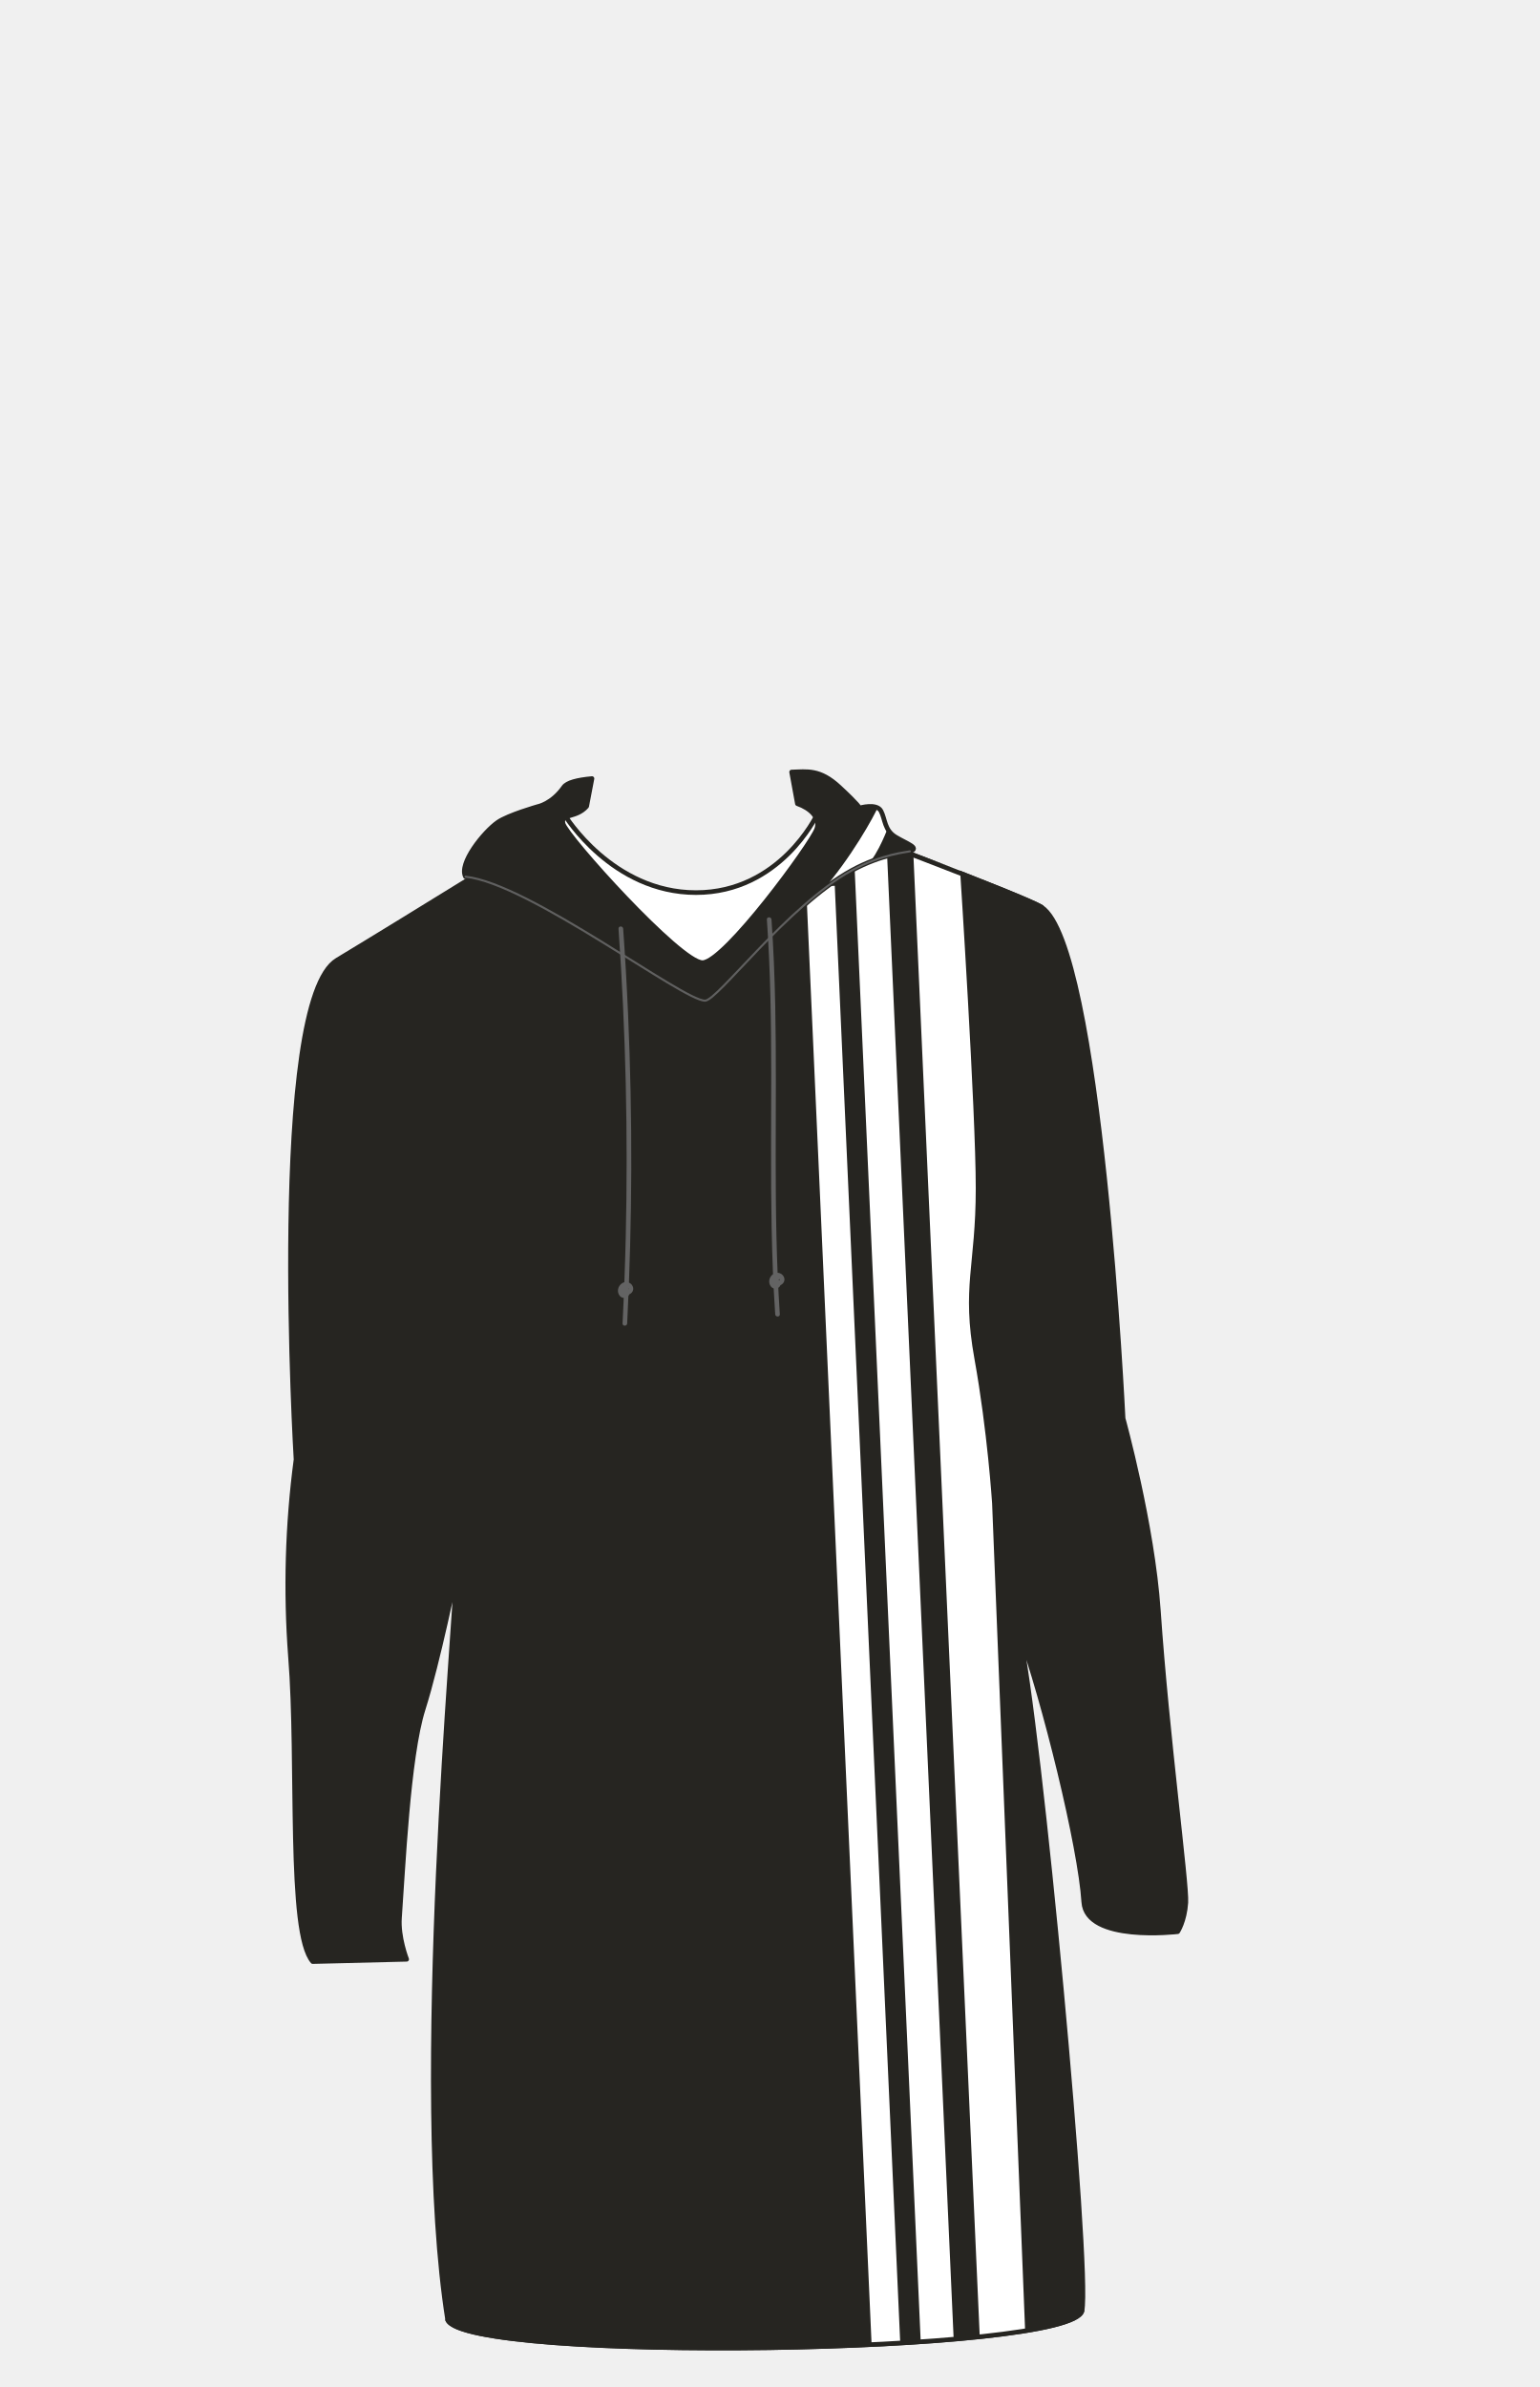
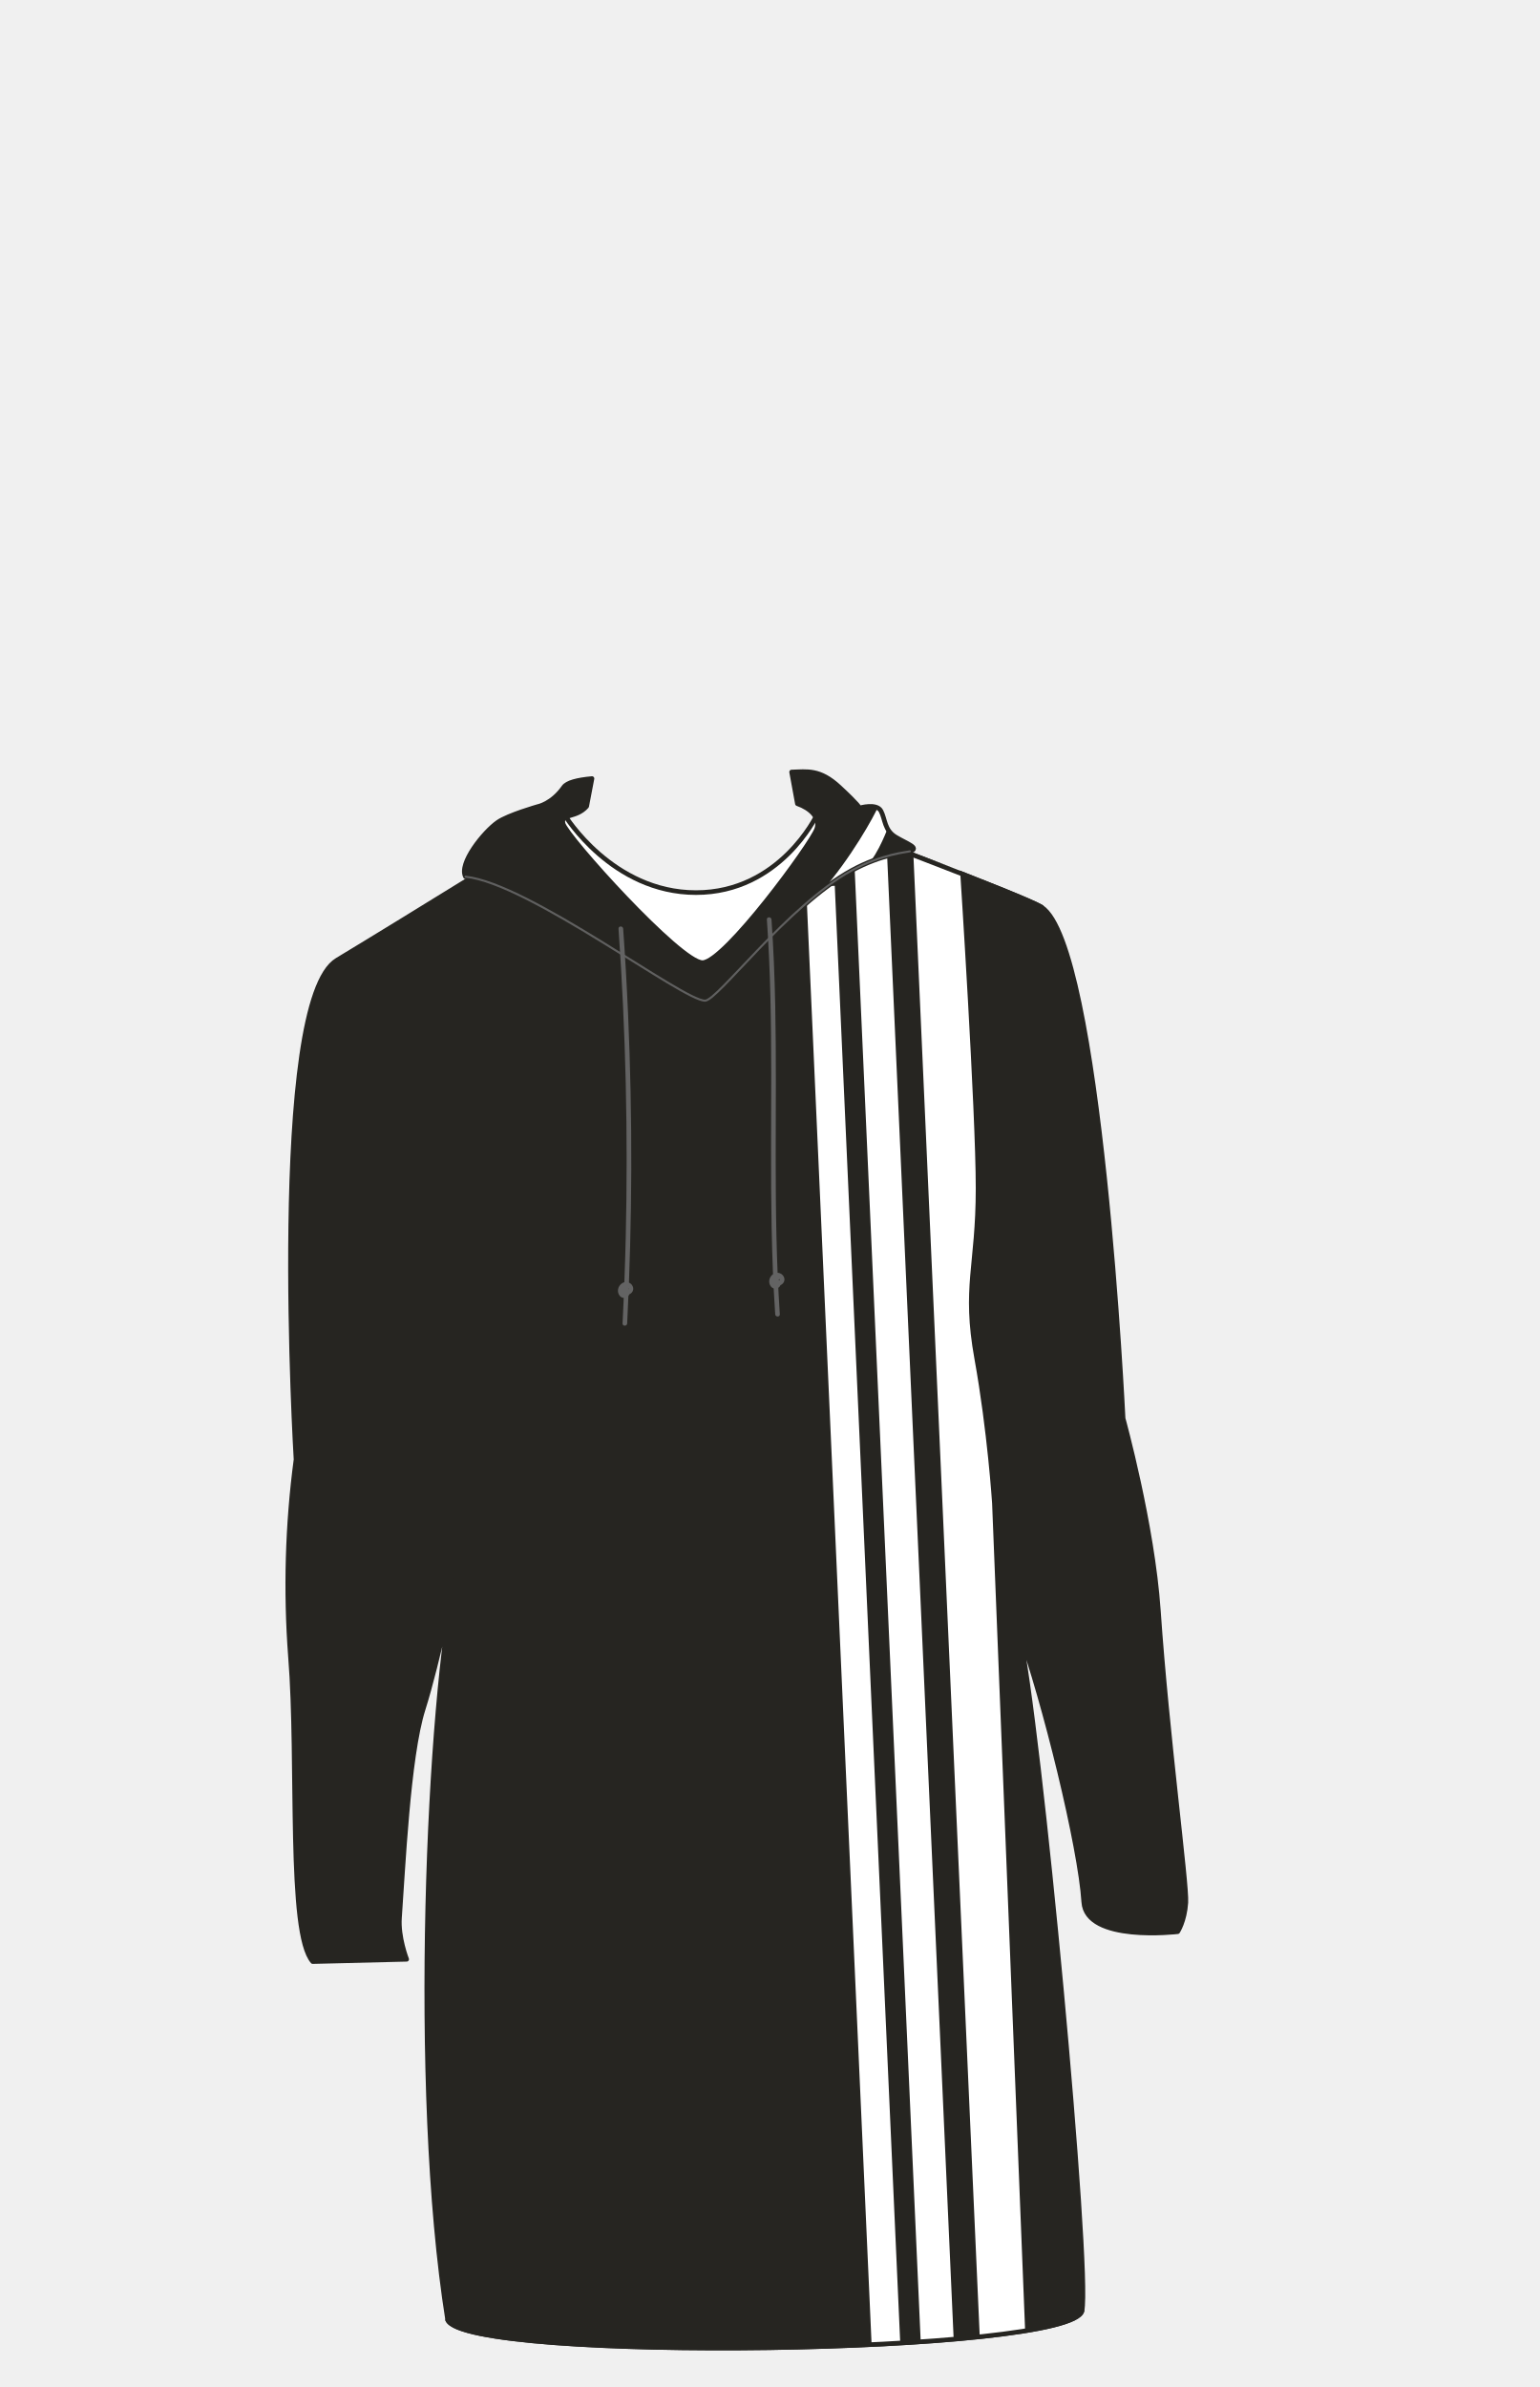
<svg xmlns="http://www.w3.org/2000/svg" width="1000" height="1550" viewBox="0 0 1000 1550">
-   <path d="M752.22 1045.69c-3.84-55.86-22.89-124.63-22.89-124.63s-14.58-306.95-52.88-331.94c-10.88-7.1-142.29-56.2-142.29-56.2S473 632.66 457.89 633.61s-104.12-81.78-92.79-97.09a11.55 11.55 0 01-.75-2.59c-1 .65-100.94 62.7-145.44 89.5-44.73 27-26.67 324.28-26.67 324.28a619.79 619.79 0 00-3.6 128.12c5.52 68.42-1.88 179.2 14.45 197.94l61-1.5s-5.61-14.34-4.66-27c2.24-30.27 5.5-104.27 15.32-135.27s21.45-88.31 21.45-88.33c.49 23.68-29.53 333.81-5.49 484.77 12.93 27.82 406.05 22.22 411.93-6 5.53-26.53-27.61-383.35-41.32-442.79 17.07 47.16 40.24 141.72 42.46 177.42 1.63 26.38 61 19.27 61 19.27s4.49-6.67 5.3-18.89-12.29-108.45-17.86-189.76z" fill="#262521" stroke="#262521" stroke-linecap="round" stroke-linejoin="round" stroke-width="3" />
+   <path d="M752.22 1045.69c-3.84-55.86-22.89-124.63-22.89-124.63s-14.58-306.95-52.88-331.94c-10.88-7.1-142.29-56.2-142.29-56.2S473 632.66 457.89 633.61s-104.12-81.78-92.79-97.09a11.55 11.55 0 01-.75-2.59c-1 .65-100.94 62.7-145.44 89.5-44.73 27-26.67 324.28-26.67 324.28a619.79 619.79 0 00-3.6 128.12c5.52 68.42-1.88 179.2 14.45 197.94l61-1.5s-5.61-14.34-4.66-27c2.24-30.27 5.5-104.27 15.32-135.27s21.45-88.31 21.45-88.33c-17.74 81.89-29.53 333.81-5.49 484.77 12.93 27.82 406.05 22.22 411.93-6 5.53-26.53-27.61-383.35-41.32-442.79 17.07 47.16 40.24 141.72 42.46 177.42 1.63 26.38 61 19.27 61 19.27s4.49-6.67 5.3-18.89-12.29-108.45-17.86-189.76z" fill="#262521" stroke="#262521" stroke-linecap="round" stroke-linejoin="round" stroke-width="3" />
  <path fill="#fff" d="M584.62 1521.77l-18.58 1.3L523.51 576l18.58-.8 42.53 946.57zM619.34 1519.85l-21.43.92-43.22-963.54 21.43-.93 43.22 963.55zM665.71 1513.54l-29.47 3.83-43.11-962.82 30.31 10.21S633.65 721 633.65 771.6s-9.32 63.82-.85 110.82 11.46 93.74 11.46 93.74z" />
  <path d="M366.85 529.46s30.59 50.15 85.12 50.15 78.34-50.15 78.34-50.15l23.76 12.06-97.5 98.38-135.49-76.77z" fill="#fff" stroke="#262521" stroke-linecap="round" stroke-linejoin="round" stroke-width="3" />
  <path d="M364.35 533.93h0s.01-.03 0 0z" fill="#262521" stroke="#262521" stroke-linecap="round" stroke-linejoin="round" stroke-width="3" />
  <path d="M290.71 1506.48c12.93 27.82 406.05 22.22 411.93-6" fill="none" stroke="#636363" stroke-linecap="round" stroke-linejoin="round" />
  <path d="M290.71 1506.48c12.93 27.82 406.05 22.22 411.93-6M676.45 589.12c-10.88-7.1-142.29-56.2-142.29-56.2" fill="none" stroke="#262521" stroke-linecap="round" stroke-linejoin="round" stroke-width="3" />
  <path d="M384.43 505.56c-9.76.89-16.24 2.61-18.33 5.58-7.68 10.89-16.72 12.57-16.72 12.57s-19.3 5.48-26.11 10.22c-9.13 6.35-25.57 26.91-20.95 35.37 41.38 4.29 141.28 80.7 155.57 80.49 8.12-.12 53.71-61.83 95.26-84.57 19.67-10.76 35.74-11.81 37.73-12.43 6.77-2.12-2-4.86-9.3-9.27s-6.69-11.52-9.47-16.86-13.87-2-13.87-2-.45-1.75-13.18-13.56-20.95-10.07-31-9.79l3.76 20.56c8.3 2.91 15.06 9.07 12.58 16.37-3.23 9.52-59.78 86.62-74.16 86.85s-88.64-82.13-90.61-90.35c-1.6-6.7 8.82-5.6 15.86-11.17z" fill="#262521" />
  <path d="M577.06 536.32s-6.63-12.94-6.84-12.44c-2.12 5.18-17.47 33.44-37.39 55.85-1.11 1.29 22.1-16.42 30.56-18.42 6.88-6.42 13.67-24.99 13.67-24.99z" fill="#fff" />
  <path d="M384.43 505.56c-9.76.89-16.24 2.61-18.33 5.58-7.68 10.89-16.72 12.57-16.72 12.57s-19.3 5.48-26.11 10.22c-9.13 6.35-25.57 26.91-20.95 35.37 41.38 4.29 141.28 80.7 155.57 80.49 8.12-.12 53.71-61.83 95.26-84.57 19.67-10.76 35.74-11.81 37.73-12.43 6.77-2.12-2-4.86-9.3-9.27s-6.69-11.52-9.47-16.86-13.87-2-13.87-2-.45-1.75-13.18-13.56-20.95-10.07-31-9.79l3.76 20.56c8.3 2.91 15.06 9.07 12.58 16.37-3.23 9.52-59.78 86.62-74.16 86.85s-88.64-82.13-90.61-90.35c-1.6-6.7 8.47-3.26 15.36-11.17z" fill="none" stroke="#262521" stroke-linecap="round" stroke-linejoin="round" stroke-width="3" />
  <path d="M302.32 569.3c41.38 4.29 141.28 80.7 155.57 80.49 8.12-.12 53.71-61.83 95.26-84.57 19.67-10.76 35.74-11.81 37.73-12.43" fill="none" stroke="#636363" stroke-linecap="round" stroke-linejoin="round" stroke-width="1.34" opacity=".95" />
  <path d="M498 597.1c2.34 33.3 2.81 66.69 2.83 100.06s-.38 66.52.26 99.77c.36 18.85 1.06 37.69 2.32 56.5.13 1.92 3.13 1.93 3 0-2.25-33.49-2.68-67.06-2.68-100.62 0-33.21.38-66.41-.3-99.61-.39-18.72-1.11-37.42-2.43-56.1-.13-1.91-3.13-1.93-3 0z" fill="#636363" />
  <path d="M505.28 827.84c-2.91 0-4.35 4.13-2.21 6.06a3.67 3.67 0 004.34.32 3.93 3.93 0 002-3.87 4.59 4.59 0 00-3-3.59 4.69 4.69 0 00-4.36.61 5.93 5.93 0 00-2.45 3.73 5.31 5.31 0 001.07 4.35 3.55 3.55 0 004.61.82 3.33 3.33 0 001.4-4.51 1.5 1.5 0 10-2.59 1.52s.07.14.09.14-.09-.3-.08-.17a.42.42 0 000 .12c.05.16-.1.06 0-.17v-.09a1.57 1.57 0 00-.08.31s.18-.34.05-.14l-.06.11-.06.1c-.09.15-.08 0 .08-.1-.06 0-.13.14-.17.19s-.13.09-.13.11.27-.19.09-.08a2.2 2.2 0 01-.26.15c-.27.16.23 0 0 0a.92.92 0 00-.25.06h.15-.17c-.05 0-.22 0 0 0s.05 0 0 0H503.27a1.38 1.38 0 00-.24-.14c-.16-.08 0-.08.09.08 0 0-.11-.09-.14-.12s-.14-.16-.22-.23.1.11.1.13-.07-.1-.08-.12l-.16-.27a.67.67 0 00-.08-.17c.05 0 .11.31.05.1a5.87 5.87 0 01-.16-.6c-.08-.36 0 .24 0 0v-.39-.33.03c0-.02 0-.22.08-.33a2 2 0 00.13-.39s-.12.26-.05.12l.09-.19c0-.09.1-.18.16-.27s.2-.23.2-.3-.19.22-.08.1.11-.13.17-.2l.25-.25s.29-.26.13-.11.12-.09.18-.12a2.43 2.43 0 01.35-.2c.23-.13-.29.1.06 0l.29-.09h.06a1.8 1.8 0 00.4 0h.15c.2 0-.3-.07-.1 0l.29.07.2.06c.15 0-.12-.05-.13-.06s.25.12.36.19.17.15.25.16c-.17 0-.19-.16-.07 0l.12.1c.05 0 .17.23.24.25s-.17-.24-.09-.11l.14.21a1.08 1.08 0 00.14.26c-.15-.16-.09-.23-.05-.09s0 .1.05.14a1.42 1.42 0 000 .2v-.16a1.69 1.69 0 000 .39s.08-.32 0-.19a.61.61 0 000 .13s-.14.39 0 .15 0 .06-.08.13l-.07.11c-.08.15.22-.25 0-.07l-.18.19s-.12.09-.13.12.25-.17.13-.1a2.26 2.26 0 00-.26.16l-.12.06c-.15.1.33-.11.08 0l-.25.07H505.49a2.81 2.81 0 00-.29 0c-.05 0-.21 0 0 0h-.12c-.13 0 .3.18.08 0l-.11-.07c-.13 0 .19.19.12.1s-.28-.3-.11-.08 0-.07-.05-.12.08.18.08.2a.58.58 0 00-.06-.17c0-.07-.08-.42 0-.12s0 0 0-.09v-.15.18c0 .03 0-.2.06-.29l.05-.14c.05-.19-.05.12-.07.15a2 2 0 00.13-.25.47.47 0 00.06-.09c0-.11-.25.26-.09.11a1.26 1.26 0 00.2-.2s-.27.17-.16.14l.11-.07c.26-.17-.32.12 0 0s-.38 0 0 0a1.5 1.5 0 000-3zM401.65 603.1q3.54 50.11 4.7 100.34 1.17 50 0 99.94-.66 28-2.07 56c-.1 1.93 2.9 1.93 3 0q2.5-50.16 2.67-100.41.13-50-2.06-99.92-1.23-28-3.21-56c-.13-1.91-3.13-1.93-3 0z" fill="#636363" />
  <path d="M407.07 833.84c-2.9 0-4.35 4.13-2.21 6.06a3.67 3.67 0 004.34.32 3.94 3.94 0 002-3.87 4.61 4.61 0 00-3-3.59 4.69 4.69 0 00-4.36.61 5.91 5.91 0 00-2.46 3.73 5.34 5.34 0 001.07 4.35 3.56 3.56 0 004.61.82 3.34 3.34 0 001.41-4.51 1.51 1.51 0 10-2.6 1.52s.08.14.09.14-.09-.3-.07-.17a.42.42 0 000 .12c.05.16-.1.06 0-.17a.48.48 0 000 .12 1.4 1.4 0 000-.21 1.57 1.57 0 00-.08.31s.18-.34.06-.14l-.06.11-.07.1c-.09.15-.07 0 .08-.1-.05 0-.12.14-.17.19a.75.75 0 00-.13.11c0-.05.28-.19.1-.08s-.17.11-.26.15c-.28.16.22 0 0 0a.92.92 0 00-.25.06h.15-.17s-.21 0 0 0 .05 0 0 0H405.07c.02 0-.21-.12-.24-.14s0-.08.09.08c0 0-.11-.09-.14-.12l-.21-.23c-.11-.1.1.11.09.13s-.06-.1-.07-.12a1.91 1.91 0 01-.16-.27s-.07-.16-.08-.17.11.31 0 .1-.11-.39-.16-.6c-.07-.36 0 .24 0 0v-.39-.33.03c0-.02.05-.22.08-.33a2 2 0 00.13-.39s-.12.26 0 .12a1.63 1.63 0 01.09-.19c0-.09.1-.18.15-.27s.2-.23.2-.3l-.08.1c.06-.06.11-.13.17-.2l.26-.25.12-.11c-.17.14.13-.09.18-.12s.24-.14.35-.2-.28.1.07 0a1.4 1.4 0 01.29-.09H406.25a1.79 1.79 0 00.4 0h.15c.21 0-.29-.07-.1 0l.3.07.19.06c.15 0-.12-.05-.13-.06s.26.12.36.19.18.15.26.16c-.17 0-.19-.16-.07 0l.11.1c.05 0 .17.23.24.25s-.17-.24-.08-.11l.13.21a1.59 1.59 0 00.14.26c-.15-.16-.08-.23 0-.09s0 .1 0 .14a1.42 1.42 0 010 .2v-.16a1.27 1.27 0 000 .39s.08-.32 0-.19v.13s-.13.39 0 .15 0 .06-.08.13l-.07.11c-.08.15.23-.25.05-.07l-.19.19s-.12.09-.13.12.26-.17.13-.1-.17.11-.26.16l-.12.06c-.14.1.33-.11.08 0l-.24.07a1 1 0 00-.17 0h.19-.3c-.1 0-.21 0 0 0h-.12c-.13 0 .3.18.09 0l-.12-.07c-.13 0 .2.19.12.1s-.27-.3-.1-.08 0-.07-.06-.12.08.18.08.2 0-.13-.05-.17-.08-.42 0-.12 0 0 0-.09v-.15.18c0 .03 0-.2.06-.29s0-.09 0-.14-.05.12-.07.15a2 2 0 00.13-.25.47.47 0 00.06-.09c0-.11-.25.26-.08.11s.17-.14.19-.2-.27.17-.16.14l.12-.07c.25-.17-.33.12 0 0s-.39 0 0 0a1.5 1.5 0 100-3z" fill="#636363" />
</svg>
